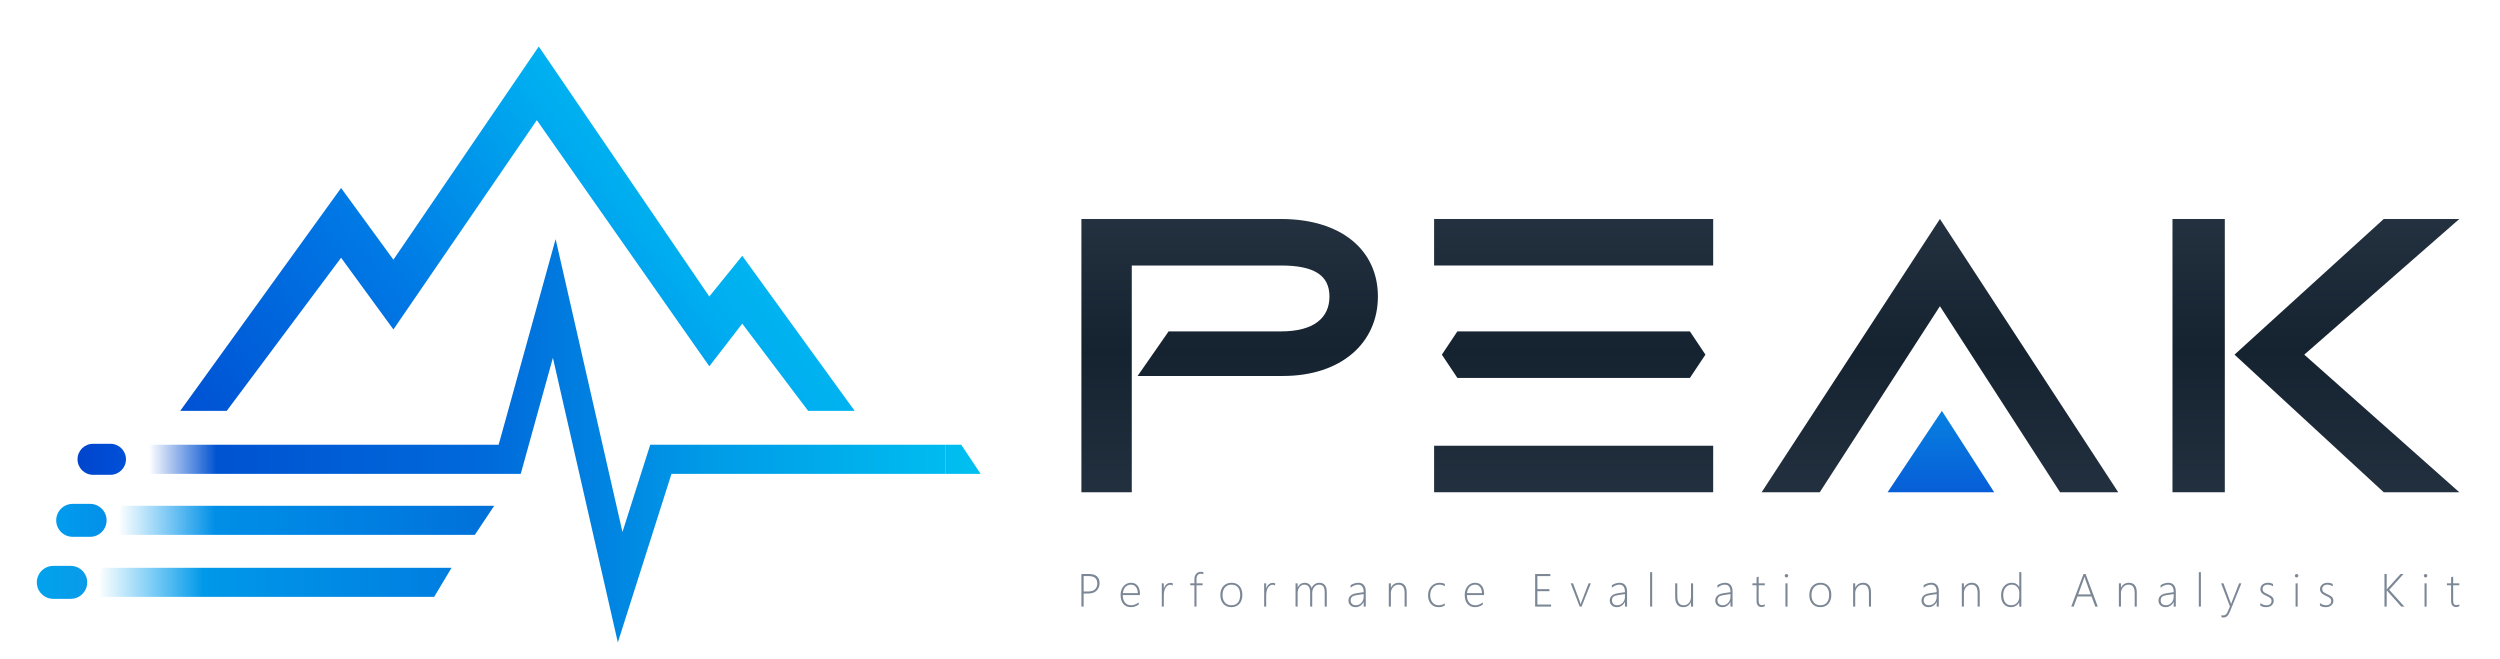
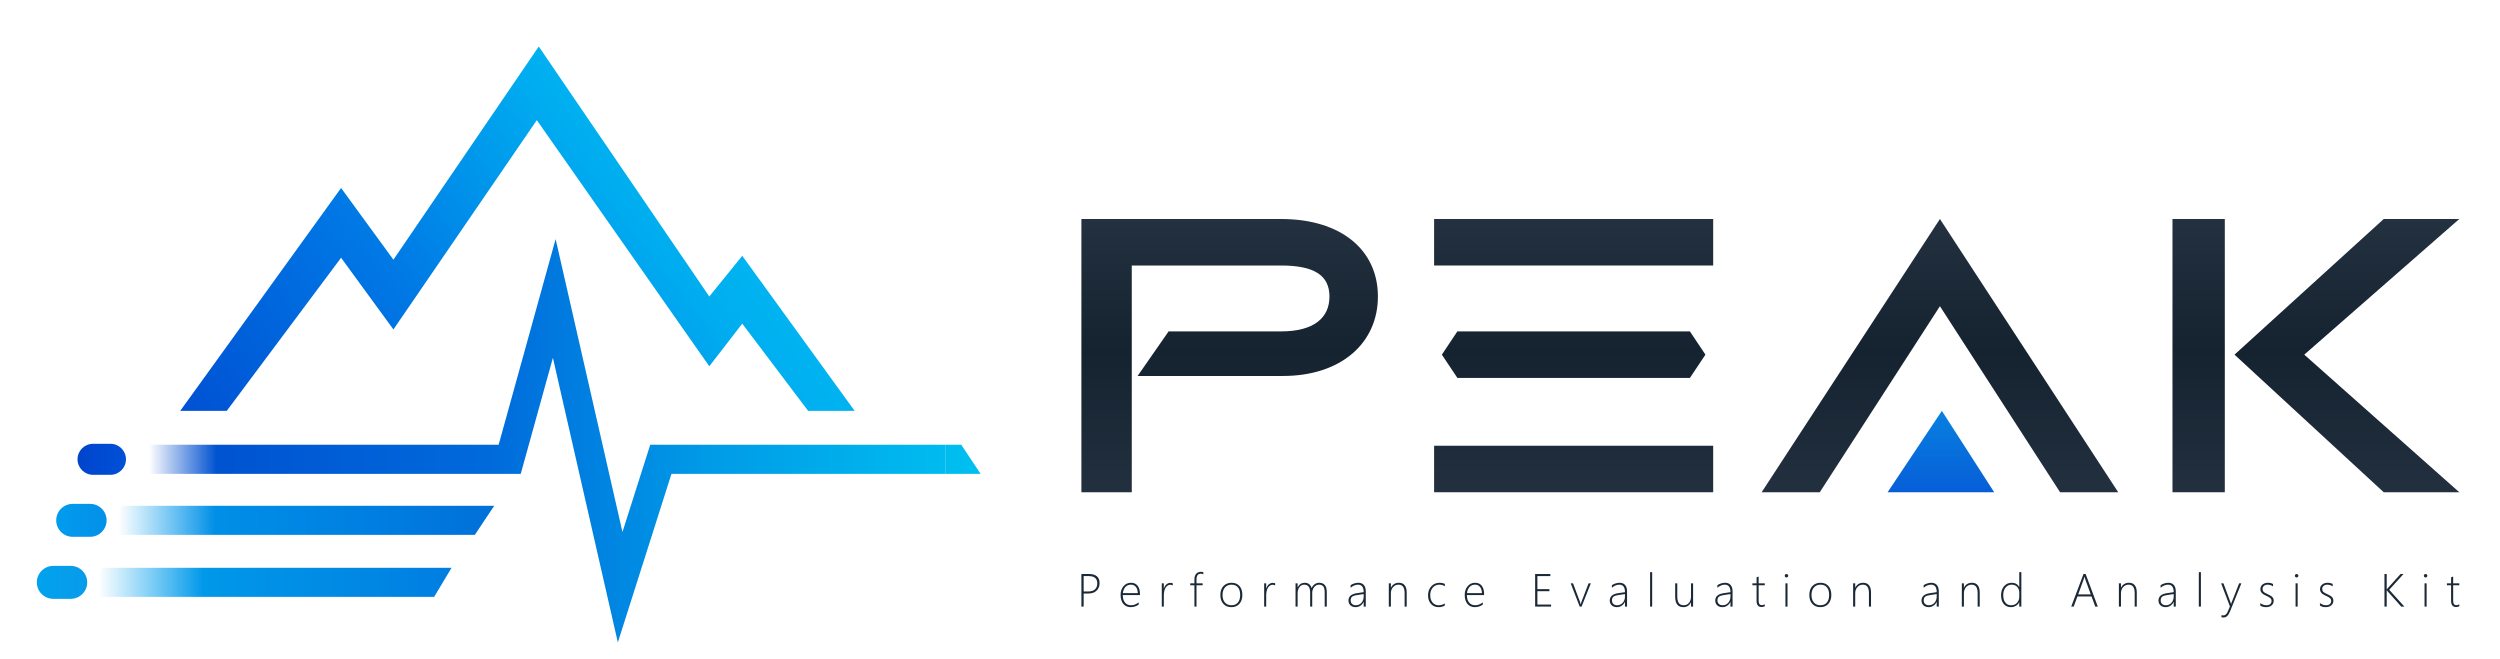
<svg xmlns="http://www.w3.org/2000/svg" width="1290" height="340" viewBox="0 0 1290 340" role="img" aria-labelledby="title desc" shape-rendering="geometricPrecision">
  <defs>
    <linearGradient id="markGradient" x1="93" y1="310" x2="441" y2="35" gradientUnits="userSpaceOnUse">
      <stop offset="0" stop-color="#003FCB" />
      <stop offset="0.43" stop-color="#0078E5" />
      <stop offset="0.7" stop-color="#00AEF0" />
      <stop offset="1" stop-color="#03C8F3" />
    </linearGradient>
    <linearGradient id="signalGradient" x1="68" y1="0" x2="506" y2="0" gradientUnits="userSpaceOnUse">
      <stop offset="0" stop-color="#004ACE" stop-opacity="0" />
      <stop offset="0.02" stop-color="#004ACE" stop-opacity="0" />
      <stop offset="0.1" stop-color="#0053D1" />
      <stop offset="0.42" stop-color="#006ADB" />
      <stop offset="0.68" stop-color="#009BE7" />
      <stop offset="1" stop-color="#00C0F0" />
    </linearGradient>
    <linearGradient id="midTrailGradient" x1="55" y1="0" x2="255" y2="0" gradientUnits="userSpaceOnUse">
      <stop offset="0" stop-color="#009CEE" stop-opacity="0" />
      <stop offset="0.03" stop-color="#009CEE" stop-opacity="0" />
      <stop offset="0.28" stop-color="#008FE7" />
      <stop offset="0.65" stop-color="#0080E2" />
      <stop offset="1" stop-color="#0070D8" />
    </linearGradient>
    <linearGradient id="lowTrailGradient" x1="45" y1="0" x2="233" y2="0" gradientUnits="userSpaceOnUse">
      <stop offset="0" stop-color="#00A2EF" stop-opacity="0" />
      <stop offset="0.03" stop-color="#00A2EF" stop-opacity="0" />
      <stop offset="0.32" stop-color="#0098E9" />
      <stop offset="1" stop-color="#007EE1" />
    </linearGradient>
    <linearGradient id="dotTopGradient" x1="40" y1="0" x2="65" y2="0" gradientUnits="userSpaceOnUse">
      <stop offset="0" stop-color="#0045CC" />
      <stop offset="1" stop-color="#0050D8" />
    </linearGradient>
    <linearGradient id="dotMidGradient" x1="29" y1="0" x2="55" y2="0" gradientUnits="userSpaceOnUse">
      <stop offset="0" stop-color="#009CEE" />
      <stop offset="1" stop-color="#0490E8" />
    </linearGradient>
    <linearGradient id="dotLowGradient" x1="19" y1="0" x2="45" y2="0" gradientUnits="userSpaceOnUse">
      <stop offset="0" stop-color="#01A2ED" />
      <stop offset="1" stop-color="#099BEA" />
    </linearGradient>
    <linearGradient id="wordGradient" x1="0" y1="90" x2="0" y2="265" gradientUnits="userSpaceOnUse">
      <stop offset="0" stop-color="#283645" />
      <stop offset="0.52" stop-color="#152230" />
      <stop offset="1" stop-color="#243241" />
    </linearGradient>
    <linearGradient id="accentGradient" x1="0" y1="180" x2="0" y2="260" gradientUnits="userSpaceOnUse">
      <stop offset="0" stop-color="#079BE8" />
      <stop offset="1" stop-color="#0759D6" />
    </linearGradient>
  </defs>
  <path d="M93 212 176 97 203 134 278 24 366 153 383 132 441 212H417L383 167 366 189 277 62 203 170 176 133 117 212Z" fill="url(#markGradient)" />
  <path d="M74 237H263L286 154 320 303 341 237H488" fill="none" stroke="url(#signalGradient)" stroke-width="15" stroke-linecap="butt" stroke-linejoin="miter" stroke-miterlimit="20" />
  <path d="M488 229.5H496L506 244.5H488Z" fill="url(#signalGradient)" />
  <path d="M63 261H255L245 276H53Z" fill="url(#midTrailGradient)" />
  <path d="M53 293H233L224 308H43Z" fill="url(#lowTrailGradient)" />
  <rect x="40" y="229" width="25" height="16" rx="8" fill="url(#dotTopGradient)" />
  <rect x="29" y="260" width="26" height="17" rx="8.5" fill="url(#dotMidGradient)" />
  <rect x="19" y="292" width="26" height="17" rx="8.5" fill="url(#dotLowGradient)" />
  <g fill="url(#wordGradient)">
    <path d="M558 113H661C692 113 711 129 711 153S692 194 662 194H587L603 171H661C678 171 686 164 686 153S678 137 661 137H584V254H558Z" />
    <rect x="740" y="113" width="144" height="24" />
    <path d="M752 171H872L880 183 872 195H752L744 183Z" />
    <rect x="740" y="230" width="144" height="24" />
    <path d="M909 254 1001 113 1093 254H1063L1001 158 939 254Z" />
    <rect x="1121" y="113" width="27" height="141" />
    <path d="M1153 183 1230 113H1269L1189 183 1269 254H1230Z" />
  </g>
  <path d="M974 254 1002 212 1029 254Z" fill="url(#accentGradient)" />
  <g aria-label="Performance Evaluation and Analysis Kit">
-     <path d="M283 575V0H184V1434H530Q751 1434 868.0 1331.5Q985 1229 985 1032Q985 832 854.5 703.5Q724 575 489 575ZM283 1343V666H487Q681 666 782.0 758.5Q883 851 883 1020Q883 1343 512 1343Z" fill="#7C8796" transform="translate(555.8438 313) scale(0.01171875 -0.01171875)" />
-     <path d="M186 508Q186 297 283.5 178.0Q381 59 551 59Q723 59 887 186V88Q728 -25 532 -25Q334 -25 212.0 117.0Q90 259 90 518Q90 742 217.5 895.5Q345 1049 549 1049Q740 1049 842.0 915.0Q944 781 944 549V508ZM848 592Q842 769 763.0 867.0Q684 965 545 965Q401 965 306.5 868.5Q212 772 190 592Z" fill="#7C8796" transform="translate(577.17 313) scale(0.01171875 -0.01171875)" />
-     <path d="M647 928Q601 961 539 961Q418 961 336.0 836.0Q254 711 254 481V0H164V1024H254V797H258Q293 914 369.0 979.0Q445 1044 545 1044Q602 1044 647 1026Z" fill="#7C8796" transform="translate(597.5588 313) scale(0.01171875 -0.01171875)" />
-     <path d="M612 1419Q575 1448 500 1448Q311 1448 311 1194V1024H582V940H311V0H219V940H35V1024H219V1202Q219 1364 300.5 1448.0Q382 1532 504 1532Q569 1532 612 1513Z" fill="#7C8796" transform="translate(613.7523 313) scale(0.01171875 -0.01171875)" />
-     <path d="M575 -25Q351 -25 220.5 122.5Q90 270 90 506Q90 761 226.5 905.0Q363 1049 586 1049Q805 1049 932.0 906.0Q1059 763 1059 510Q1059 271 929.5 123.0Q800 -25 575 -25ZM582 965Q401 965 293.5 843.0Q186 721 186 504Q186 303 291.0 181.0Q396 59 578 59Q763 59 863.0 179.0Q963 299 963 512Q963 731 863.5 848.0Q764 965 582 965Z" fill="#7C8796" transform="translate(628.6449 313) scale(0.01171875 -0.01171875)" />
-     <path d="M647 928Q601 961 539 961Q418 961 336.0 836.0Q254 711 254 481V0H164V1024H254V797H258Q293 914 369.0 979.0Q445 1044 545 1044Q602 1044 647 1026Z" fill="#7C8796" transform="translate(650.3814 313) scale(0.01171875 -0.01171875)" />
-     <path d="M1448 0V616Q1448 809 1387.5 887.0Q1327 965 1196 965Q1075 965 987.0 861.0Q899 757 899 600V0H807V623Q807 965 547 965Q422 965 339.0 860.5Q256 756 256 590V0H164V1024H256V854H260Q367 1049 573 1049Q685 1049 764.5 984.5Q844 920 872 815Q920 926 1009.5 987.5Q1099 1049 1204 1049Q1540 1049 1540 633V0Z" fill="#7C8796" transform="translate(666.5748 313) scale(0.01171875 -0.01171875)" />
-     <path d="M776 0V205H772Q723 100 629.5 37.5Q536 -25 422 -25Q276 -25 191.0 57.0Q106 139 106 264Q106 532 461 588L776 635Q776 965 528 965Q359 965 199 829V940Q256 985 353.5 1017.0Q451 1049 537 1049Q695 1049 781.5 951.0Q868 853 868 666V0ZM494 510Q333 487 268.0 435.5Q203 384 203 268Q203 177 263.5 118.0Q324 59 432 59Q580 59 678.0 168.5Q776 278 776 451V551Z" fill="#7C8796" transform="translate(694.5691 313) scale(0.01171875 -0.01171875)" />
-     <path d="M860 0V596Q860 965 594 965Q446 965 351.0 856.5Q256 748 256 588V0H164V1024H256V838H260Q372 1049 610 1049Q776 1049 864.0 938.5Q952 828 952 623V0Z" fill="#7C8796" transform="translate(714.7 313) scale(0.01171875 -0.01171875)" />
-     <path d="M827 45Q713 -25 555 -25Q346 -25 218.0 118.5Q90 262 90 494Q90 738 234.0 893.5Q378 1049 604 1049Q721 1049 831 1001V897Q721 965 590 965Q410 965 298.0 835.5Q186 706 186 500Q186 301 288.5 180.0Q391 59 559 59Q713 59 827 141Z" fill="#7C8796" transform="translate(735.8154 313) scale(0.01171875 -0.01171875)" />
-     <path d="M186 508Q186 297 283.5 178.0Q381 59 551 59Q723 59 887 186V88Q728 -25 532 -25Q334 -25 212.0 117.0Q90 259 90 518Q90 742 217.5 895.5Q345 1049 549 1049Q740 1049 842.0 915.0Q944 781 944 549V508ZM848 592Q842 769 763.0 867.0Q684 965 545 965Q401 965 306.5 868.5Q212 772 190 592Z" fill="#7C8796" transform="translate(754.7393 313) scale(0.01171875 -0.01171875)" />
-     <path d="M184 0V1434H854V1343H283V768H813V678H283V90H887V0Z" fill="#7C8796" transform="translate(789.9739 313) scale(0.01171875 -0.01171875)" />
-     <path d="M500 0H416L20 1024H123L428 209Q450 150 459 102H463Q476 165 492 205L807 1024H907Z" fill="#7C8796" transform="translate(810.2455 313) scale(0.01171875 -0.01171875)" />
-     <path d="M776 0V205H772Q723 100 629.5 37.5Q536 -25 422 -25Q276 -25 191.0 57.0Q106 139 106 264Q106 532 461 588L776 635Q776 965 528 965Q359 965 199 829V940Q256 985 353.5 1017.0Q451 1049 537 1049Q695 1049 781.5 951.0Q868 853 868 666V0ZM494 510Q333 487 268.0 435.5Q203 384 203 268Q203 177 263.5 118.0Q324 59 432 59Q580 59 678.0 168.5Q776 278 776 451V551Z" fill="#7C8796" transform="translate(829.3921 313) scale(0.01171875 -0.01171875)" />
-     <path d="M164 0V1516H256V0Z" fill="#7C8796" transform="translate(849.523 313) scale(0.01171875 -0.01171875)" />
-     <path d="M840 0V186H836Q729 -25 506 -25Q143 -25 143 432V1024H236V455Q236 247 304.5 153.0Q373 59 520 59Q663 59 751.5 164.0Q840 269 840 444V1024H932V0Z" fill="#7C8796" transform="translate(862.7165 313) scale(0.01171875 -0.01171875)" />
-     <path d="M776 0V205H772Q723 100 629.5 37.5Q536 -25 422 -25Q276 -25 191.0 57.0Q106 139 106 264Q106 532 461 588L776 635Q776 965 528 965Q359 965 199 829V940Q256 985 353.5 1017.0Q451 1049 537 1049Q695 1049 781.5 951.0Q868 853 868 666V0ZM494 510Q333 487 268.0 435.5Q203 384 203 268Q203 177 263.5 118.0Q324 59 432 59Q580 59 678.0 168.5Q776 278 776 451V551Z" fill="#7C8796" transform="translate(883.8318 313) scale(0.01171875 -0.01171875)" />
-     <path d="M569 14Q497 -20 434 -20Q207 -20 207 252V940H23V1024H207V1290Q229 1298 253 1306Q277 1313 299 1321V1024H569V940H299V264Q299 158 332.5 110.5Q366 63 446 63Q503 63 569 100Z" fill="#7C8796" transform="translate(903.9628 313) scale(0.01171875 -0.01171875)" />
-     <path d="M209 1282Q179 1282 156.0 1304.0Q133 1326 133 1360Q133 1393 156.5 1413.5Q180 1434 209 1434Q240 1434 263.5 1414.0Q287 1394 287 1360Q287 1328 264.0 1305.0Q241 1282 209 1282ZM164 0V1024H256V0Z" fill="#7C8796" transform="translate(919.3594 313) scale(0.01171875 -0.01171875)" />
-     <path d="M575 -25Q351 -25 220.5 122.5Q90 270 90 506Q90 761 226.5 905.0Q363 1049 586 1049Q805 1049 932.0 906.0Q1059 763 1059 510Q1059 271 929.5 123.0Q800 -25 575 -25ZM582 965Q401 965 293.5 843.0Q186 721 186 504Q186 303 291.0 181.0Q396 59 578 59Q763 59 863.0 179.0Q963 299 963 512Q963 731 863.5 848.0Q764 965 582 965Z" fill="#7C8796" transform="translate(932.5528 313) scale(0.01171875 -0.01171875)" />
-     <path d="M860 0V596Q860 965 594 965Q446 965 351.0 856.5Q256 748 256 588V0H164V1024H256V838H260Q372 1049 610 1049Q776 1049 864.0 938.5Q952 828 952 623V0Z" fill="#7C8796" transform="translate(954.2893 313) scale(0.01171875 -0.01171875)" />
-     <path d="M776 0V205H772Q723 100 629.5 37.5Q536 -25 422 -25Q276 -25 191.0 57.0Q106 139 106 264Q106 532 461 588L776 635Q776 965 528 965Q359 965 199 829V940Q256 985 353.5 1017.0Q451 1049 537 1049Q695 1049 781.5 951.0Q868 853 868 666V0ZM494 510Q333 487 268.0 435.5Q203 384 203 268Q203 177 263.5 118.0Q324 59 432 59Q580 59 678.0 168.5Q776 278 776 451V551Z" fill="#7C8796" transform="translate(990.2504 313) scale(0.01171875 -0.01171875)" />
-     <path d="M860 0V596Q860 965 594 965Q446 965 351.0 856.5Q256 748 256 588V0H164V1024H256V838H260Q372 1049 610 1049Q776 1049 864.0 938.5Q952 828 952 623V0Z" fill="#7C8796" transform="translate(1010.381 313) scale(0.01171875 -0.01171875)" />
-     <path d="M891 0V186H887Q837 89 739.0 32.0Q641 -25 518 -25Q329 -25 209.5 113.0Q90 251 90 494Q90 742 220.5 895.5Q351 1049 559 1049Q789 1049 887 860H891V1516H983V0ZM891 623Q891 766 800.5 865.5Q710 965 557 965Q396 965 291.0 841.5Q186 718 186 502Q186 290 280.5 174.5Q375 59 524 59Q699 59 795.0 167.5Q891 276 891 432Z" fill="#7C8796" transform="translate(1031.497 313) scale(0.01171875 -0.01171875)" />
-     <path d="M1118 0 954 446H332L168 0H59L600 1434H694L1229 0ZM678 1200Q667 1230 660 1259Q653 1284 645 1309H641Q624 1243 608 1202L367 537H920Z" fill="#7C8796" transform="translate(1068.055 313) scale(0.01171875 -0.01171875)" />
-     <path d="M860 0V596Q860 965 594 965Q446 965 351.0 856.5Q256 748 256 588V0H164V1024H256V838H260Q372 1049 610 1049Q776 1049 864.0 938.5Q952 828 952 623V0Z" fill="#7C8796" transform="translate(1091.421 313) scale(0.01171875 -0.01171875)" />
-     <path d="M776 0V205H772Q723 100 629.5 37.5Q536 -25 422 -25Q276 -25 191.0 57.0Q106 139 106 264Q106 532 461 588L776 635Q776 965 528 965Q359 965 199 829V940Q256 985 353.5 1017.0Q451 1049 537 1049Q695 1049 781.5 951.0Q868 853 868 666V0ZM494 510Q333 487 268.0 435.5Q203 384 203 268Q203 177 263.5 118.0Q324 59 432 59Q580 59 678.0 168.5Q776 278 776 451V551Z" fill="#7C8796" transform="translate(1112.536 313) scale(0.01171875 -0.01171875)" />
-     <path d="M164 0V1516H256V0Z" fill="#7C8796" transform="translate(1132.667 313) scale(0.01171875 -0.01171875)" />
-     <path d="M414 -209Q358 -347 290.0 -414.0Q222 -481 115 -481Q70 -481 35 -467V-375Q71 -389 119 -389Q242 -389 313 -219L408 8L20 1024H123L432 190Q442 163 446 149Q450 130 455 115H459L483 184L813 1024H913Z" fill="#7C8796" transform="translate(1145.861 313) scale(0.01171875 -0.01171875)" />
-     <path d="M111 45V156Q163 111 237.0 85.0Q311 59 365 59Q606 59 606 256Q606 324 553.0 372.0Q500 420 381 471Q234 535 174.5 603.5Q115 672 115 770Q115 895 210.5 972.0Q306 1049 446 1049Q578 1049 672 995V891Q558 965 436 965Q335 965 273.0 912.5Q211 860 211 776Q211 703 250.0 657.5Q289 612 422 553Q582 481 642.0 419.5Q702 358 702 256Q702 134 610.5 54.5Q519 -25 358 -25Q210 -25 111 45Z" fill="#7C8796" transform="translate(1165.007 313) scale(0.01171875 -0.01171875)" />
-     <path d="M209 1282Q179 1282 156.0 1304.0Q133 1326 133 1360Q133 1393 156.5 1413.5Q180 1434 209 1434Q240 1434 263.5 1414.0Q287 1394 287 1360Q287 1328 264.0 1305.0Q241 1282 209 1282ZM164 0V1024H256V0Z" fill="#7C8796" transform="translate(1182.595 313) scale(0.01171875 -0.01171875)" />
-     <path d="M111 45V156Q163 111 237.0 85.0Q311 59 365 59Q606 59 606 256Q606 324 553.0 372.0Q500 420 381 471Q234 535 174.5 603.5Q115 672 115 770Q115 895 210.5 972.0Q306 1049 446 1049Q578 1049 672 995V891Q558 965 436 965Q335 965 273.0 912.5Q211 860 211 776Q211 703 250.0 657.5Q289 612 422 553Q582 481 642.0 419.5Q702 358 702 256Q702 134 610.5 54.5Q519 -25 358 -25Q210 -25 111 45Z" fill="#7C8796" transform="translate(1195.789 313) scale(0.01171875 -0.01171875)" />
-     <path d="M922 0 311 686Q294 705 287 719H283V0H184V1434H283V758H287Q299 779 313 793L893 1434H1022L393 739L1061 0Z" fill="#7C8796" transform="translate(1228.223 313) scale(0.01171875 -0.01171875)" />
-     <path d="M209 1282Q179 1282 156.0 1304.0Q133 1326 133 1360Q133 1393 156.5 1413.5Q180 1434 209 1434Q240 1434 263.5 1414.0Q287 1394 287 1360Q287 1328 264.0 1305.0Q241 1282 209 1282ZM164 0V1024H256V0Z" fill="#7C8796" transform="translate(1249.139 313) scale(0.01171875 -0.01171875)" />
-     <path d="M569 14Q497 -20 434 -20Q207 -20 207 252V940H23V1024H207V1290Q229 1298 253 1306Q277 1313 299 1321V1024H569V940H299V264Q299 158 332.5 110.5Q366 63 446 63Q503 63 569 100Z" fill="#7C8796" transform="translate(1262.332 313) scale(0.01171875 -0.01171875)" />
+     <path d="M283 575V0H184V1434H530Q751 1434 868.0 1331.5Q985 1229 985 1032Q985 832 854.5 703.5Q724 575 489 575ZM283 1343V666H487Q681 666 782.0 758.5Q883 851 883 1020Q883 1343 512 1343Z" fill="#1B2836" transform="translate(555.8438 313) scale(0.01171875 -0.01171875)" />
+     <path d="M186 508Q186 297 283.5 178.0Q381 59 551 59Q723 59 887 186V88Q728 -25 532 -25Q334 -25 212.0 117.0Q90 259 90 518Q90 742 217.5 895.5Q345 1049 549 1049Q740 1049 842.0 915.0Q944 781 944 549V508ZM848 592Q842 769 763.0 867.0Q684 965 545 965Q401 965 306.5 868.5Q212 772 190 592Z" fill="#1B2836" transform="translate(577.17 313) scale(0.01171875 -0.01171875)" />
+     <path d="M647 928Q601 961 539 961Q418 961 336.0 836.0Q254 711 254 481V0H164V1024H254V797H258Q293 914 369.0 979.0Q445 1044 545 1044Q602 1044 647 1026Z" fill="#1B2836" transform="translate(597.5588 313) scale(0.01171875 -0.01171875)" />
+     <path d="M612 1419Q575 1448 500 1448Q311 1448 311 1194V1024H582V940H311V0H219V940H35V1024H219V1202Q219 1364 300.5 1448.0Q382 1532 504 1532Q569 1532 612 1513Z" fill="#1B2836" transform="translate(613.7523 313) scale(0.01171875 -0.01171875)" />
+     <path d="M575 -25Q351 -25 220.5 122.5Q90 270 90 506Q90 761 226.5 905.0Q363 1049 586 1049Q805 1049 932.0 906.0Q1059 763 1059 510Q1059 271 929.5 123.0Q800 -25 575 -25ZM582 965Q401 965 293.5 843.0Q186 721 186 504Q186 303 291.0 181.0Q396 59 578 59Q763 59 863.0 179.0Q963 299 963 512Q963 731 863.5 848.0Q764 965 582 965Z" fill="#1B2836" transform="translate(628.6449 313) scale(0.01171875 -0.01171875)" />
+     <path d="M647 928Q601 961 539 961Q418 961 336.0 836.0Q254 711 254 481V0H164V1024H254V797H258Q293 914 369.0 979.0Q445 1044 545 1044Q602 1044 647 1026Z" fill="#1B2836" transform="translate(650.3814 313) scale(0.01171875 -0.01171875)" />
+     <path d="M1448 0V616Q1448 809 1387.5 887.0Q1327 965 1196 965Q1075 965 987.0 861.0Q899 757 899 600V0H807V623Q807 965 547 965Q422 965 339.0 860.5Q256 756 256 590V0H164V1024H256V854H260Q367 1049 573 1049Q685 1049 764.5 984.5Q844 920 872 815Q920 926 1009.5 987.5Q1099 1049 1204 1049Q1540 1049 1540 633V0Z" fill="#1B2836" transform="translate(666.5748 313) scale(0.01171875 -0.01171875)" />
+     <path d="M776 0V205H772Q723 100 629.5 37.5Q536 -25 422 -25Q276 -25 191.0 57.0Q106 139 106 264Q106 532 461 588L776 635Q776 965 528 965Q359 965 199 829V940Q256 985 353.5 1017.0Q451 1049 537 1049Q695 1049 781.5 951.0Q868 853 868 666V0ZM494 510Q333 487 268.0 435.5Q203 384 203 268Q203 177 263.5 118.0Q324 59 432 59Q580 59 678.0 168.5Q776 278 776 451V551Z" fill="#1B2836" transform="translate(694.5691 313) scale(0.01171875 -0.01171875)" />
+     <path d="M860 0V596Q860 965 594 965Q446 965 351.0 856.5Q256 748 256 588V0H164V1024H256V838H260Q372 1049 610 1049Q776 1049 864.0 938.5Q952 828 952 623V0Z" fill="#1B2836" transform="translate(714.7 313) scale(0.01171875 -0.01171875)" />
+     <path d="M827 45Q713 -25 555 -25Q346 -25 218.0 118.5Q90 262 90 494Q90 738 234.0 893.5Q378 1049 604 1049Q721 1049 831 1001V897Q721 965 590 965Q410 965 298.0 835.5Q186 706 186 500Q186 301 288.5 180.0Q391 59 559 59Q713 59 827 141Z" fill="#1B2836" transform="translate(735.8154 313) scale(0.01171875 -0.01171875)" />
+     <path d="M186 508Q186 297 283.5 178.0Q381 59 551 59Q723 59 887 186V88Q728 -25 532 -25Q334 -25 212.0 117.0Q90 259 90 518Q90 742 217.5 895.5Q345 1049 549 1049Q740 1049 842.0 915.0Q944 781 944 549V508ZM848 592Q842 769 763.0 867.0Q684 965 545 965Q401 965 306.5 868.5Q212 772 190 592Z" fill="#1B2836" transform="translate(754.7393 313) scale(0.01171875 -0.01171875)" />
+     <path d="M184 0V1434H854V1343H283V768H813V678H283V90H887V0Z" fill="#1B2836" transform="translate(789.9739 313) scale(0.01171875 -0.01171875)" />
+     <path d="M500 0H416L20 1024H123L428 209Q450 150 459 102H463Q476 165 492 205L807 1024H907Z" fill="#1B2836" transform="translate(810.2455 313) scale(0.01171875 -0.01171875)" />
+     <path d="M776 0V205H772Q723 100 629.5 37.5Q536 -25 422 -25Q276 -25 191.0 57.0Q106 139 106 264Q106 532 461 588L776 635Q776 965 528 965Q359 965 199 829V940Q256 985 353.5 1017.0Q451 1049 537 1049Q695 1049 781.5 951.0Q868 853 868 666V0ZM494 510Q333 487 268.0 435.5Q203 384 203 268Q203 177 263.5 118.0Q324 59 432 59Q580 59 678.0 168.5Q776 278 776 451V551Z" fill="#1B2836" transform="translate(829.3921 313) scale(0.01171875 -0.01171875)" />
+     <path d="M164 0V1516H256V0Z" fill="#1B2836" transform="translate(849.523 313) scale(0.01171875 -0.01171875)" />
+     <path d="M840 0V186H836Q729 -25 506 -25Q143 -25 143 432V1024H236V455Q236 247 304.5 153.0Q373 59 520 59Q663 59 751.5 164.0Q840 269 840 444V1024H932V0Z" fill="#1B2836" transform="translate(862.7165 313) scale(0.01171875 -0.01171875)" />
+     <path d="M776 0V205H772Q723 100 629.5 37.5Q536 -25 422 -25Q276 -25 191.0 57.0Q106 139 106 264Q106 532 461 588L776 635Q776 965 528 965Q359 965 199 829V940Q256 985 353.5 1017.0Q451 1049 537 1049Q695 1049 781.5 951.0Q868 853 868 666V0ZM494 510Q333 487 268.0 435.5Q203 384 203 268Q203 177 263.5 118.0Q324 59 432 59Q580 59 678.0 168.5Q776 278 776 451V551Z" fill="#1B2836" transform="translate(883.8318 313) scale(0.01171875 -0.01171875)" />
+     <path d="M569 14Q497 -20 434 -20Q207 -20 207 252V940H23V1024H207V1290Q229 1298 253 1306Q277 1313 299 1321V1024H569V940H299V264Q299 158 332.5 110.5Q366 63 446 63Q503 63 569 100Z" fill="#1B2836" transform="translate(903.9628 313) scale(0.01171875 -0.01171875)" />
+     <path d="M209 1282Q179 1282 156.0 1304.0Q133 1326 133 1360Q133 1393 156.5 1413.5Q180 1434 209 1434Q240 1434 263.5 1414.0Q287 1394 287 1360Q287 1328 264.0 1305.0Q241 1282 209 1282ZM164 0V1024H256V0Z" fill="#1B2836" transform="translate(919.3594 313) scale(0.01171875 -0.01171875)" />
+     <path d="M575 -25Q351 -25 220.5 122.5Q90 270 90 506Q90 761 226.5 905.0Q363 1049 586 1049Q805 1049 932.0 906.0Q1059 763 1059 510Q1059 271 929.5 123.0Q800 -25 575 -25ZM582 965Q401 965 293.5 843.0Q186 721 186 504Q186 303 291.0 181.0Q396 59 578 59Q763 59 863.0 179.0Q963 299 963 512Q963 731 863.5 848.0Q764 965 582 965Z" fill="#1B2836" transform="translate(932.5528 313) scale(0.01171875 -0.01171875)" />
+     <path d="M860 0V596Q860 965 594 965Q446 965 351.0 856.5Q256 748 256 588V0H164V1024H256V838H260Q372 1049 610 1049Q776 1049 864.0 938.5Q952 828 952 623V0Z" fill="#1B2836" transform="translate(954.2893 313) scale(0.01171875 -0.01171875)" />
+     <path d="M776 0V205H772Q723 100 629.5 37.5Q536 -25 422 -25Q276 -25 191.0 57.0Q106 139 106 264Q106 532 461 588L776 635Q776 965 528 965Q359 965 199 829V940Q256 985 353.5 1017.0Q451 1049 537 1049Q695 1049 781.5 951.0Q868 853 868 666V0ZM494 510Q333 487 268.0 435.5Q203 384 203 268Q203 177 263.5 118.0Q324 59 432 59Q580 59 678.0 168.5Q776 278 776 451V551Z" fill="#1B2836" transform="translate(990.2504 313) scale(0.01171875 -0.01171875)" />
+     <path d="M860 0V596Q860 965 594 965Q446 965 351.0 856.5Q256 748 256 588V0H164V1024H256V838H260Q372 1049 610 1049Q776 1049 864.0 938.5Q952 828 952 623V0Z" fill="#1B2836" transform="translate(1010.381 313) scale(0.01171875 -0.01171875)" />
+     <path d="M891 0V186H887Q837 89 739.0 32.0Q641 -25 518 -25Q329 -25 209.5 113.0Q90 251 90 494Q90 742 220.5 895.5Q351 1049 559 1049Q789 1049 887 860H891V1516H983V0ZM891 623Q891 766 800.5 865.5Q710 965 557 965Q396 965 291.0 841.5Q186 718 186 502Q186 290 280.5 174.5Q375 59 524 59Q699 59 795.0 167.5Q891 276 891 432Z" fill="#1B2836" transform="translate(1031.497 313) scale(0.01171875 -0.01171875)" />
+     <path d="M1118 0 954 446H332L168 0H59L600 1434H694L1229 0ZM678 1200Q667 1230 660 1259Q653 1284 645 1309H641Q624 1243 608 1202L367 537H920Z" fill="#1B2836" transform="translate(1068.055 313) scale(0.01171875 -0.01171875)" />
+     <path d="M860 0V596Q860 965 594 965Q446 965 351.0 856.5Q256 748 256 588V0H164V1024H256V838H260Q372 1049 610 1049Q776 1049 864.0 938.5Q952 828 952 623V0Z" fill="#1B2836" transform="translate(1091.421 313) scale(0.01171875 -0.01171875)" />
+     <path d="M776 0V205H772Q723 100 629.5 37.5Q536 -25 422 -25Q276 -25 191.0 57.0Q106 139 106 264Q106 532 461 588L776 635Q776 965 528 965Q359 965 199 829V940Q256 985 353.5 1017.0Q451 1049 537 1049Q695 1049 781.5 951.0Q868 853 868 666V0ZM494 510Q333 487 268.0 435.5Q203 384 203 268Q203 177 263.5 118.0Q324 59 432 59Q580 59 678.0 168.5Q776 278 776 451V551Z" fill="#1B2836" transform="translate(1112.536 313) scale(0.01171875 -0.01171875)" />
+     <path d="M164 0V1516H256V0Z" fill="#1B2836" transform="translate(1132.667 313) scale(0.01171875 -0.01171875)" />
+     <path d="M414 -209Q358 -347 290.0 -414.0Q222 -481 115 -481Q70 -481 35 -467V-375Q71 -389 119 -389Q242 -389 313 -219L408 8L20 1024H123L432 190Q442 163 446 149Q450 130 455 115H459L483 184L813 1024H913Z" fill="#1B2836" transform="translate(1145.861 313) scale(0.01171875 -0.01171875)" />
+     <path d="M111 45V156Q163 111 237.0 85.0Q311 59 365 59Q606 59 606 256Q606 324 553.0 372.0Q500 420 381 471Q234 535 174.5 603.5Q115 672 115 770Q115 895 210.5 972.0Q306 1049 446 1049Q578 1049 672 995V891Q558 965 436 965Q335 965 273.0 912.5Q211 860 211 776Q211 703 250.0 657.5Q289 612 422 553Q582 481 642.0 419.5Q702 358 702 256Q702 134 610.5 54.5Q519 -25 358 -25Q210 -25 111 45Z" fill="#1B2836" transform="translate(1165.007 313) scale(0.01171875 -0.01171875)" />
+     <path d="M209 1282Q179 1282 156.0 1304.0Q133 1326 133 1360Q133 1393 156.5 1413.5Q180 1434 209 1434Q240 1434 263.5 1414.0Q287 1394 287 1360Q287 1328 264.0 1305.0Q241 1282 209 1282ZM164 0V1024H256V0Z" fill="#1B2836" transform="translate(1182.595 313) scale(0.01171875 -0.01171875)" />
+     <path d="M111 45V156Q163 111 237.0 85.0Q311 59 365 59Q606 59 606 256Q606 324 553.0 372.0Q500 420 381 471Q234 535 174.5 603.5Q115 672 115 770Q115 895 210.5 972.0Q306 1049 446 1049Q578 1049 672 995V891Q558 965 436 965Q335 965 273.0 912.5Q211 860 211 776Q211 703 250.0 657.5Q289 612 422 553Q582 481 642.0 419.5Q702 358 702 256Q702 134 610.5 54.5Q519 -25 358 -25Q210 -25 111 45Z" fill="#1B2836" transform="translate(1195.789 313) scale(0.01171875 -0.01171875)" />
+     <path d="M922 0 311 686Q294 705 287 719H283V0H184V1434H283V758H287Q299 779 313 793L893 1434H1022L393 739L1061 0Z" fill="#1B2836" transform="translate(1228.223 313) scale(0.01171875 -0.01171875)" />
+     <path d="M209 1282Q179 1282 156.0 1304.0Q133 1326 133 1360Q133 1393 156.5 1413.5Q180 1434 209 1434Q240 1434 263.5 1414.0Q287 1394 287 1360Q287 1328 264.0 1305.0Q241 1282 209 1282ZM164 0V1024H256V0Z" fill="#1B2836" transform="translate(1249.139 313) scale(0.01171875 -0.01171875)" />
+     <path d="M569 14Q497 -20 434 -20Q207 -20 207 252V940H23V1024H207V1290Q229 1298 253 1306Q277 1313 299 1321V1024H569V940H299V264Q299 158 332.5 110.5Q366 63 446 63Q503 63 569 100Z" fill="#1B2836" transform="translate(1262.332 313) scale(0.01171875 -0.01171875)" />
  </g>
</svg>
